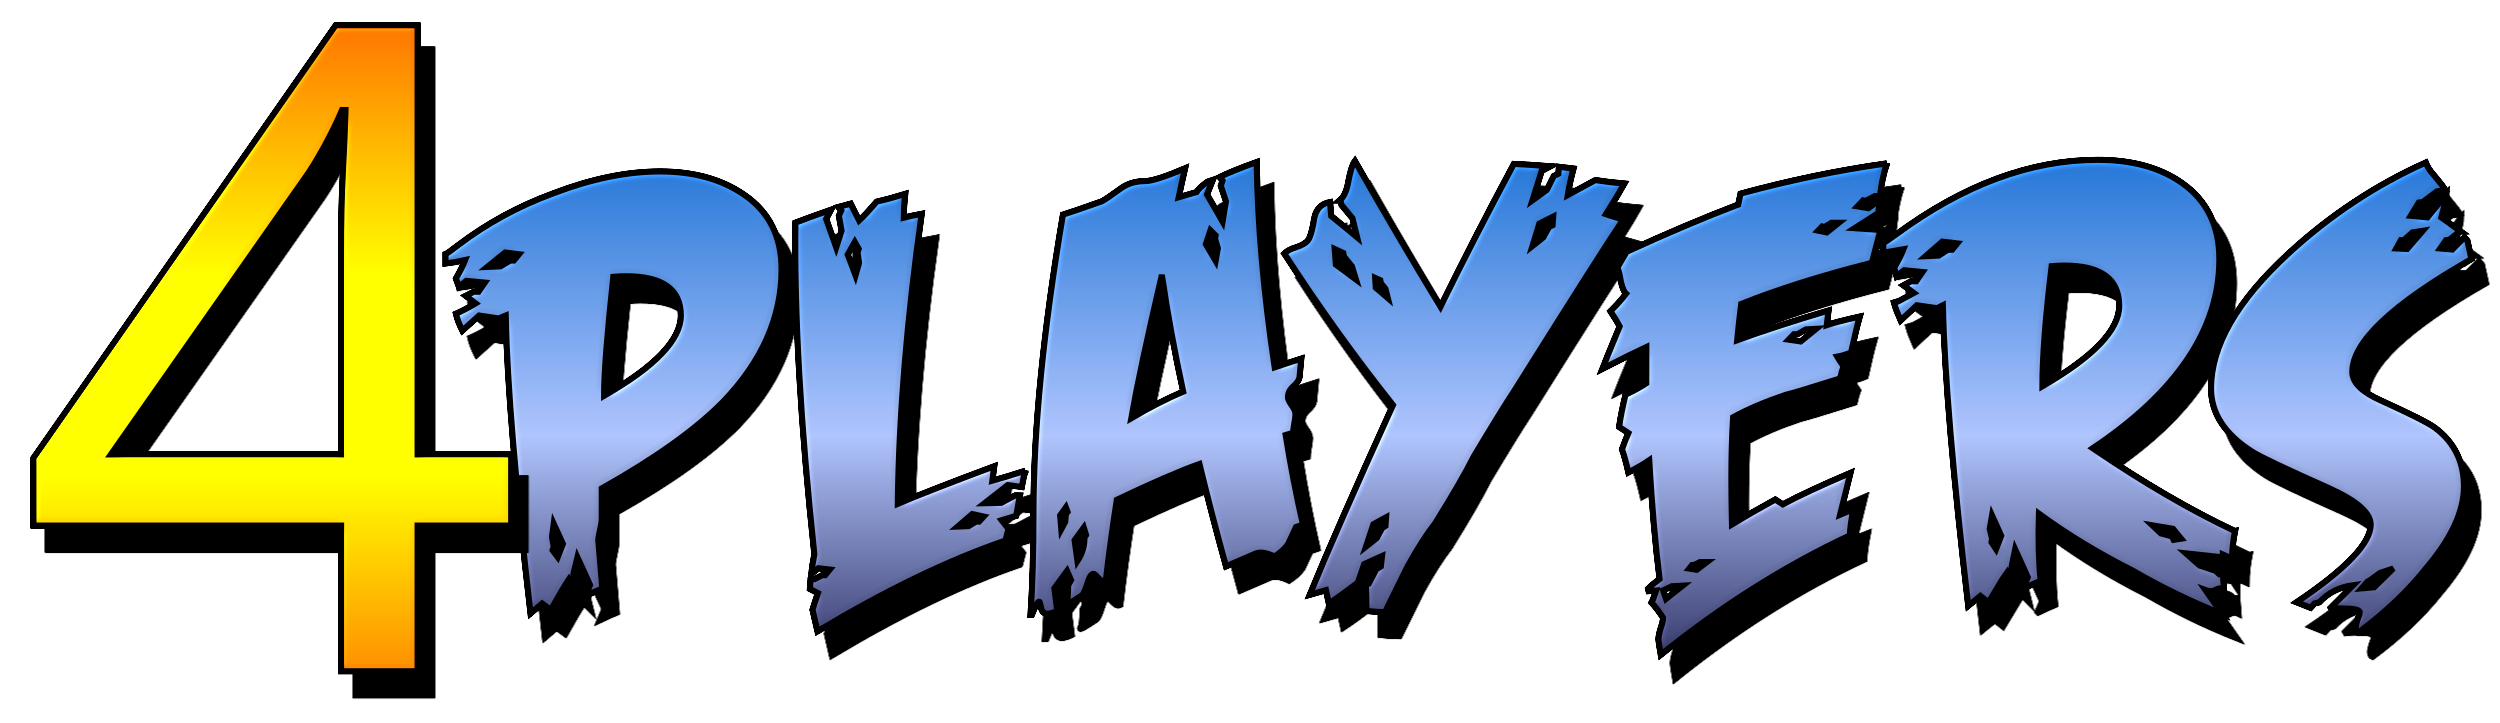
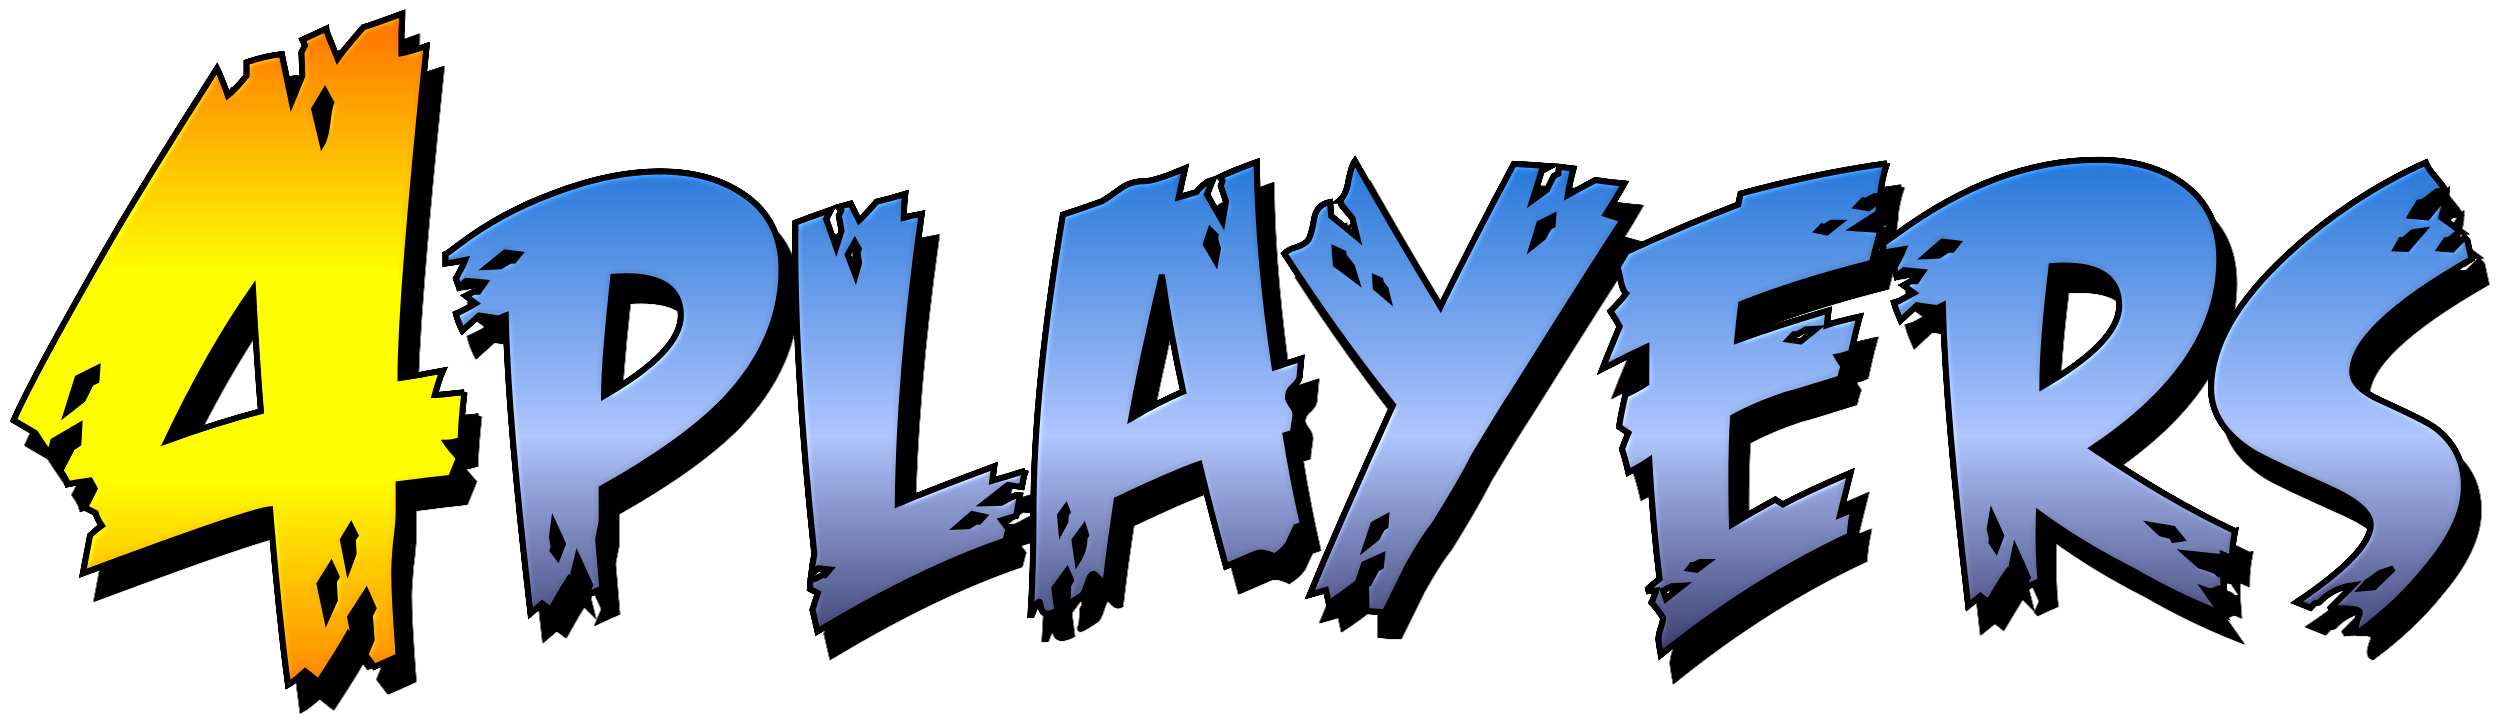
- <svg xmlns="http://www.w3.org/2000/svg" height="166.611" viewBox="0 0 518.846 149.95" width="576.495">
-   <linearGradient id="a" gradientUnits="userSpaceOnUse" x1="43.025" x2="43.025" y1="170.828" y2="33.484">
-     <stop offset="0" stop-color="#ff7a01" />
-     <stop offset=".359" stop-color="#fffc00" />
-     <stop offset=".603" stop-color="#ff0" />
-     <stop offset="1" stop-color="#ff7501" />
-   </linearGradient>
-   <linearGradient id="b" gradientUnits="userSpaceOnUse" x1="336.991" x2="336.991" y1="161.47" y2="57.732">
-     <stop offset="0" stop-color="#373969" />
-     <stop offset=".437" stop-color="#a7bbf1" />
-     <stop offset="1" stop-color="#2170cc" />
-   </linearGradient>
-   <filter id="c" color-interpolation-filters="sRGB" height="1.112" width="1.021" x="-.007" y="-.03">
-     <feGaussianBlur in="SourceGraphic" result="blur" stdDeviation=".926" />
-     <feDiffuseLighting diffuseConstant="1" result="diffuse" surfaceScale="10">
-       <feDistantLight azimuth="236" elevation="13" />
-     </feDiffuseLighting>
-     <feComposite in="diffuse" in2="diffuse" k1="1" k2="0" k3="0" k4="0" operator="arithmetic" result="composite1" />
-     <feComposite in="composite1" in2="SourceGraphic" k1="1" k2="0" k3="1" k4="0" operator="arithmetic" result="fbSourceGraphic" />
-     <feColorMatrix in="fbSourceGraphic" result="fbSourceGraphicAlpha" values="0 0 0 -1 0 0 0 0 -1 0 0 0 0 -1 0 0 0 0 1 0" />
-     <feFlood in="fbSourceGraphic" result="flood" />
-     <feComposite in="flood" in2="fbSourceGraphic" operator="in" result="composite1" />
-     <feGaussianBlur in="composite1" result="blur" stdDeviation="0" />
-     <feOffset dx="3" dy="5" result="offset" />
-     <feComposite in="fbSourceGraphic" in2="offset" operator="over" result="composite2" />
-   </filter>
-   <filter id="d" color-interpolation-filters="sRGB" height="1.077" width="1.093" x="-.03" y="-.02">
-     <feGaussianBlur in="SourceGraphic" result="blur" stdDeviation=".926" />
-     <feDiffuseLighting diffuseConstant="1" result="diffuse" surfaceScale="10">
-       <feDistantLight azimuth="236" elevation="13" />
-     </feDiffuseLighting>
-     <feComposite in="diffuse" in2="diffuse" k1="1" k2="0" k3="0" k4="0" operator="arithmetic" result="composite1" />
-     <feComposite in="composite1" in2="SourceGraphic" k1="1" k2="0" k3="1" k4="0" operator="arithmetic" result="fbSourceGraphic" />
-     <feColorMatrix in="fbSourceGraphic" result="fbSourceGraphicAlpha" values="0 0 0 -1 0 0 0 0 -1 0 0 0 0 -1 0 0 0 0 1 0" />
-     <feFlood in="fbSourceGraphic" result="flood" />
-     <feComposite in="flood" in2="fbSourceGraphic" operator="in" result="composite1" />
-     <feGaussianBlur in="composite1" result="blur" stdDeviation="0" />
-     <feOffset dx="3" dy="5" result="offset" />
-     <feComposite in="fbSourceGraphic" in2="offset" operator="over" result="composite2" />
-   </filter>
-   <g stroke="#010000" stroke-width="1.25" transform="translate(7.439579 -26.15364)">
-     <g fill="url(#b)" filter="url(#c)" transform="translate(.248444 .554146)">
-       <path d="m154.506 81.48q0 14.88-12.12 27.48-8.52 8.64-25.2 18v6.36q0 .72-.36 2.28-.36 1.56-.36 2.16 0 .12.84 9.96-1.2.48-3.48 1.56l.96-2.28-2.64-5.76-.84 3.48.6 2.4-1.44-1.44q-1.44 2.16-3.84 6.48l-1.8-1.32-2.4 2.04q-4.68-40.32-5.16-61.8l-1.44.6-4.08-.6-3.48 3.12q-.96-1.92-1.32-3.48 1.92-.84 4.08-2.16l-2.04-1.56 1.68-.84h.96l1.32-1.92-3.84-.36-1.56 1.2-.6-1.68q1.32-2.28 1.92-3.84-2.16.48-4.08.72v-1.92q.36-.12 2.52-1.8 9-6.84 19.8-10.8 11.88-4.56 22.2-4.56 10.44 0 17.4 4.8 7.8 5.28 7.8 15.48zm-20.88 9.6q0-8.16-11.4-8.16-1.2 0-2.64.12-1.92 17.76-1.92 24.72 15.96-9.12 15.96-16.68zm-33.6-12.72-2.88-.36-3.72 3 2.76-.12 2.04-1.2h.72zm9.12 60.12-1.92-4.2-.36 2.76.36 2.04-.24.72 1.08 1.44z" />
-       <path d="m205.116 123.304q-.375 1.195-.762 3.351l-2.875-.396-4.848 3.779 3.481-.076 2.899-1.524.96.012q-.257 1.317-.773 4.191l-3.012.922 1.417 1.818-.63 2.392q-17.597 6.018-39.001 18.829-.342-1.444-1.024-4.453.501-1.674 1.124-3.466l-1.669-.861.144-1.918.841-.109 1.57-.82.6.008.975-1.188-2.397-.27-1.455 1.182q.138-1.438.651-4.072-4.292-40.257-3.931-68.815 2.412-.93 7.354-2.667l-.984 1.908 2.086 5.907 1.124-3.466-.561-3.127.494-1.074-.591-.728 2.529-.688q.702 1.449 1.756 3.502 1.092-.946 3.65-3.914 2.527-.568 5.901-1.606-.272 2.517-.302 4.917 1.324-.343 3.73-.793-4.613 32.704-4.96 60.182 6.636-2.796 20.02-7.788l-.398 2.995q2.167-.573 6.867-2.073zm-34.498-43.159-.333-2.164.249-.717-.822-1.45-1.473 2.622 1.625 4.341zm25.857 52.651-2.394-.51-3.033 2.602 2.281-.091 1.572-.94.6.008z" />
-       <path d="m262.723 134.483-1.44.48q-1.32 2.88-1.68 3.6-1.08 1.44-2.76 2.52-2.52-1.2-3.96-.6-1.44.6-6.12 2.64-2.76-9.96-5.52-21.24-6.36 2.28-17.16 7.44-1.32 8.52-2.28 16.8-.24.12-.48.12-.36 0-1.08-.72-.72-.84-.96-.84-.72 0-1.32 2.04-.6 1.92-1.08 2.4-3.72 2.52-3.36 1.8.48-.6.48-3.84l.6-1.08-.84-1.92-2.64 3.6.6 4.68q-1.2.6-2.04.6-1.08 0-1.32-1.32-.24-1.2-.36-1.2-.48 0-1.56 2.76h-.24q.6-9.24.6-20.88 0-26.04 6.12-62.16 2.64-.84 8.04-2.76.96-.48 4.08-2.76 2.04-1.44 4.92-1.44 2.04 0 8.28-2.64-.72 3.12-1.32 6 1.32-.36 3.72-1.08.6-.96 2.28-2.16.36-.12 1.08-.36l-1.2 3 3.24 5.64.72-4.2-1.08-3.24.36-1.08-.6-.72q2.4-1.2 7.68-3.12.24 19.2 3.72 42.6 2.16-.72 5.52-1.8-.12 1.2-.36 3.84-.12.84-1.32 1.92-1.08.96-1.08 2.28 0 .48.72 1.56.84 1.08.84 1.92 0 .6-.24 1.92-.24 1.32-.24 1.92l-1.56.48q1.56 9.72 3.6 18.6zm-17.64-57.36-.6-1.92.12-.72-1.08-1.08-.96 2.88 2.04 3.48zm-7.2 29.76q-2.64-12.12-4.44-24.24-4.56 19.56-6.36 29.76 6-3.48 10.8-5.52zm-24 24.96-.36-.96-1.2 1.68.24 2.88.84-1.56.12-1.56zm3.84 4.8-.48-1.56-1.92 2.64.6 4.32q1.56-2.4 1.44-4.8z" />
-       <path d="m329.424 63.71q-1.2 2.16-3.84 6.36.96.36 3.6 1.08-4.08 6-22.44 35.28-3 4.56-8.52 13.8-2.52 5.04-8.04 13.92-2.64 3.36-5.76 9-2.28 4.68-4.68 9.48-1.44 0-3.84-.24 0-3.36-.12-5.4l.6-.24 1.56-3 .96-.6.24-2.16-3.72 1.68-1.32 3.84q-3.12 2.4-6 4.32l-.6-2.76-3.36.96q5.4-13.2 17.28-39.36-11.76-14.76-22.56-31.44.84-.84 2.52-1.32 1.8-.6 2.4-1.44.72-.96 1.32-4.68.6-2.76 3.24-3.24l.24 2.88 5.4 4.44-.96-3.96-2.28-2.76-.24-.96h-.12q1.32-1.08 1.8-4.08.6-3.12 1.32-4.08 8.88 15.6 17.76 30.24 7.2-14.64 15.24-29.64 2.64.12 7.56.48l-1.8.96-1.92 6.12 3-2.16 1.44-2.88.96-.48.12-1.44 3 .36q-.84 3.12-1.2 5.52 2.04-1.08 5.76-3.12 3.12.48 6 .72zm-14.76 6.84-2.88 1.44-1.44 4.68 2.28-1.8 1.2-2.16.72-.36zm-34.32 16.92-.48-1.92-.96-1.2-.12-.6-1.08-.48.12 2.04zm-6.6-3.84-.84-2.76-1.68-2.04-.12-.72-1.8-.84.24 3.24zm6.24 49.32-2.64 1.44-1.56 4.68 2.28-1.8 1.08-2.04.72-.48z" />
-       <path d="m383.911 59.511q-1.08 3.269-1.44 6.789h-1.08l-1.92 1.006-.48-.126-1.2 1.257 2.28.377 2.4-1.76q-.12 1.006-.36 2.766l-4.92 3.143 5.4.377q-.6 2.137-1.8 6.789-15.84 4.023-27.12 8.549-.48 3.772-.84 7.543 8.4-3.017 18.96-6.16-.12 1.006-.36 3.017 2.28-.754 6.84-1.76-.72 2.514-1.8 7.418-1.44.629-2.88.88.36.629 1.32 2.012-.36.88-.72 2.514-9.6 3.017-11.28 3.394-6.36 2.137-10.92 4.652-.36 5.783-.36 12.698 0 4.149.12 9.555 3.96-2.389 9-5.155l1.56 1.006q4.92-2.64 14.04-6.537-.12.503-2.16 8.675 1.8-.754 2.76-1.131-.72 3.646-.72 5.406-20.16 9.429-39.24 24.767-.48-2.766-.48-3.143 0-.88.48-2.389.48-1.383.48-2.137-1.32-2.012-2.4-3.143.36-.629.96-2.514l-1.56.126-.12-.503q.6-.629 2.4-2.012-1.32-10.561-2.16-24.641-1.44 1.006-4.32 2.514-.72-3.143-1.32-4.777.72-2.012 1.32-3.394l-1.92-1.257q.36-2.64 1.32-6.663 2.88-1.383 4.32-2.389v-7.543q-3 1.383-9.12 4.526.48-1.257 3.6-8.8-.6-1.131-1.92-3.143 2.04-2.012 3.24-3.646-.6-.503-1.08-2.514-.36-2.137-.72-2.892 1.2-2.012 1.92-3.269 12.6-5.783 23.16-9.806l.48-2.263q15.24-4.149 30.36-6.286zm-9.96 12.321h-1.56l-1.44.88-.48-.126-.84.88 1.8.377zm-4.68 22.001-2.16.126-1.8 1.006h-.72l-1.08 1.131 2.52.377zm-22.68 48.402h-1.44l-1.32.629h-.36l-.6.754 1.56.251zm-5.04 4.903-2.28.126-1.8.88.6 1.76z" />
-       <path d="m456.152 135.829q-.6 3.028-.6 5.694l-1.921-.848v1.938l-.96-1.454-6.723-.727 2.881 2.544 3.241 1.09.84.727h.72l.24 3.15q-.48-.242-.84-.242-.36 0-1.321.485-.72.242-1.681-.121l3.481 4.967q-9.724-3.876-18.487-8.964-10.804-5.451-19.568-11.872-.24 8.237.36 13.931-1.2.485-3.481 1.575l-.12-.121.96-2.181-2.641-5.815-.72 3.513.6 2.423-1.441-1.454q-.12.121-3.962 6.542l-1.681-1.333q-1.441 1.211-2.521 2.059-4.682-40.097-5.282-62.387l-1.2.606-4.202-.606-3.361 3.15q-.96-2.181-1.321-3.513.12 0 4.082-2.181l-2.161-1.575 1.561-.848h1.08l1.321-1.938-3.842-.363-1.561 1.211-.48-1.696q1.321-2.302 1.921-3.876l-4.202.727v-1.938q.6-.363 2.641-1.817 21.008-15.506 41.896-15.506 10.684 0 17.527 4.846 7.683 5.451 7.683 15.748 0 21.684-26.29 39.249 15.846 10.781 29.532 17.202zm-24.009-46.76q0-8.359-11.404-8.359-1.2 0-2.641.121-1.921 15.748-1.921 24.955 15.966-9.207 15.966-16.717zm-33.613-12.962-3.121-.363-3.481 3.028 2.761-.121 1.921-1.211h.84zm46.458 61.297-1.681-2.059-4.322-.727 1.801 1.696 2.281.606.36.727zm-37.335-.606-1.921-4.24-.48 2.786.48 2.059-.12.727.96 1.454z" />
-       <path d="m505.225 79.348q-24.73 14.133-24.73 23.44 0 3.332 6.002 5.975 9.124 4.137 11.164 5.63 6.002 4.481 6.002 12.18 0 7.699-7.803 16.891-5.642 7.124-14.166 13.444-.48-.23-.48-1.034 0-.46.36-1.609.48-1.149.48-1.609 0-.804-4.082-.804-1.561 0-2.281.23l5.042-5.056q-4.322.575-7.083 3.562l-.96.23-.84.919-2.881-1.149q15.366-10.341 15.366-16.086 0-3.677-8.643-7.584-13.685-6.09-15.966-7.584-8.523-5.4-8.523-13.099 0-13.214 16.086-28.036 12.845-11.835 28.451-18.844.48 1.264 1.921 2.873 1.801 2.183 2.161 2.758l-1.801.345-2.881 2.183-.84.115-1.681 2.758 3.481.345 3.962-4.826q0 .804-1.08 4.826l3.962 2.873h-.12l-2.161 1.724-.72.115-1.2 1.724 2.521.23 2.521-2.528.6.689zm-10.084-5.86-2.161.345-1.801 1.609h-.6l-.96 1.724 2.281.115zm-6.122 70.091-2.761.919-2.041 1.494-.6.345-1.2 1.379 2.641-.23z" />
+ <svg xmlns="http://www.w3.org/2000/svg" xmlns:xlink="http://www.w3.org/1999/xlink" version="1.1" id="svg2" width="576.495" height="166.611" viewBox="0 0 518.846 149.95">
+   <defs id="defs6">
+     <linearGradient id="linearGradient161308">
+       <stop style="stop-color:#373969;stop-opacity:1" offset="0" id="stop161304" />
+       <stop style="stop-color:#a7bbf1;stop-opacity:1" offset="0.437" id="stop161408" />
+       <stop style="stop-color:#2170cc;stop-opacity:1" offset="1" id="stop161306" />
+     </linearGradient>
+     <linearGradient id="linearGradient33518">
+       <stop style="stop-color:#ff7a01;stop-opacity:1" offset="0" id="stop33514" />
+       <stop style="stop-color:#fffc00;stop-opacity:1" offset="0.359" id="stop72058" />
+       <stop style="stop-color:#ffff00;stop-opacity:1" offset="0.603" id="stop44388" />
+       <stop style="stop-color:#ff7501;stop-opacity:1" offset="1" id="stop33516" />
+     </linearGradient>
+     <linearGradient xlink:href="#linearGradient161308" id="linearGradient161302" x1="336.991" y1="161.47" x2="336.991" y2="57.732" gradientUnits="userSpaceOnUse" />
+     <filter style="color-interpolation-filters:sRGB" id="filter184916" x="-0.007" y="-0.03" width="1.021" height="1.112">
+       <feGaussianBlur in="SourceGraphic" stdDeviation="0.926" result="blur" id="feGaussianBlur184906" />
+       <feDiffuseLighting diffuseConstant="1" surfaceScale="10" lighting-color="#ffffff" result="diffuse" id="feDiffuseLighting184910">
+         <feDistantLight elevation="13" azimuth="236" id="feDistantLight184908" />
+       </feDiffuseLighting>
+       <feComposite in="diffuse" in2="diffuse" operator="arithmetic" k1="1" result="composite1" id="feComposite184912" k2="0" k3="0" k4="0" />
+       <feComposite in="composite1" in2="SourceGraphic" k1="1" operator="arithmetic" k3="1" result="fbSourceGraphic" id="feComposite184914" k2="0" k4="0" />
+       <feColorMatrix result="fbSourceGraphicAlpha" in="fbSourceGraphic" values="0 0 0 -1 0 0 0 0 -1 0 0 0 0 -1 0 0 0 0 1 0" id="feColorMatrix188362" />
+       <feFlood id="feFlood188364" flood-opacity="1" flood-color="rgb(0,0,0)" result="flood" in="fbSourceGraphic" />
+       <feComposite in2="fbSourceGraphic" id="feComposite188366" in="flood" operator="in" result="composite1" />
+       <feGaussianBlur id="feGaussianBlur188368" in="composite1" stdDeviation="0" result="blur" />
+       <feOffset id="feOffset188370" dx="3" dy="5" result="offset" />
+       <feComposite in2="offset" id="feComposite188372" in="fbSourceGraphic" operator="over" result="composite2" />
+     </filter>
+     <filter style="color-interpolation-filters:sRGB" id="filter184928" x="-0.032" y="-0.022" width="1.096" height="1.081">
+       <feGaussianBlur in="SourceGraphic" stdDeviation="0.926" result="blur" id="feGaussianBlur184918" />
+       <feDiffuseLighting diffuseConstant="1" surfaceScale="10" lighting-color="#ffffff" result="diffuse" id="feDiffuseLighting184922">
+         <feDistantLight elevation="13" azimuth="236" id="feDistantLight184920" />
+       </feDiffuseLighting>
+       <feComposite in="diffuse" in2="diffuse" operator="arithmetic" k1="1" result="composite1" id="feComposite184924" k2="0" k3="0" k4="0" />
+       <feComposite in="composite1" in2="SourceGraphic" k1="1" operator="arithmetic" k3="1" result="fbSourceGraphic" id="feComposite184926" k2="0" k4="0" />
+       <feColorMatrix result="fbSourceGraphicAlpha" in="fbSourceGraphic" values="0 0 0 -1 0 0 0 0 -1 0 0 0 0 -1 0 0 0 0 1 0" id="feColorMatrix188374" />
+       <feFlood id="feFlood188376" flood-opacity="1" flood-color="rgb(0,0,0)" result="flood" in="fbSourceGraphic" />
+       <feComposite in2="fbSourceGraphic" id="feComposite188378" in="flood" operator="in" result="composite1" />
+       <feGaussianBlur id="feGaussianBlur188380" in="composite1" stdDeviation="0" result="blur" />
+       <feOffset id="feOffset188382" dx="3" dy="5" result="offset" />
+       <feComposite in2="offset" id="feComposite188384" in="fbSourceGraphic" operator="over" result="composite2" />
+     </filter>
+     <linearGradient xlink:href="#linearGradient161308" id="linearGradient1005" gradientUnits="userSpaceOnUse" x1="336.991" y1="161.47" x2="336.991" y2="57.732" />
+     <linearGradient xlink:href="#linearGradient161308" id="linearGradient1007" gradientUnits="userSpaceOnUse" x1="336.991" y1="161.47" x2="336.991" y2="57.732" />
+     <linearGradient xlink:href="#linearGradient161308" id="linearGradient1009" gradientUnits="userSpaceOnUse" x1="336.991" y1="161.47" x2="336.991" y2="57.732" />
+     <linearGradient xlink:href="#linearGradient161308" id="linearGradient1011" gradientUnits="userSpaceOnUse" x1="336.991" y1="161.47" x2="336.991" y2="57.732" />
+     <linearGradient xlink:href="#linearGradient161308" id="linearGradient1013" gradientUnits="userSpaceOnUse" x1="336.991" y1="161.47" x2="336.991" y2="57.732" />
+     <linearGradient xlink:href="#linearGradient161308" id="linearGradient1015" gradientUnits="userSpaceOnUse" x1="336.991" y1="161.47" x2="336.991" y2="57.732" />
+     <linearGradient xlink:href="#linearGradient161308" id="linearGradient1017" gradientUnits="userSpaceOnUse" x1="336.991" y1="161.47" x2="336.991" y2="57.732" />
+     <linearGradient xlink:href="#linearGradient33518" id="linearGradient894" gradientUnits="userSpaceOnUse" gradientTransform="translate(-3.751556,2.554146)" x1="46.776" y1="168.274" x2="46.776" y2="30.929" />
+   </defs>
+   <g id="g8" transform="translate(7.439578,-26.15364)">
+     <text xml:space="preserve" style="font-size:1.8px;line-height:1.25;font-family:TrasksHand;-inkscape-font-specification:TrasksHand;text-decoration-color:#000000;fill:#ef00eb;stroke:#0105ff;stroke-width:2.25;-inkscape-stroke:none;stop-color:#000000" x="84.584" y="102.141" id="text4082">
+       <tspan id="tspan4080" style="font-size:1.8px;fill:#fafafa;fill-opacity:0.4;stroke:none;stroke-width:2.25" x="84.584" y="102.141">John Loreth 2022</tspan>
+     </text>
+     <g id="g33354" style="display:inline;fill:url(#linearGradient161302);fill-opacity:1;stroke:#010000;stroke-width:1.25;stroke-miterlimit:4;stroke-dasharray:none;stroke-opacity:1;filter:url(#filter184916)" transform="translate(0.2484438,0.5541463)">
+       <path d="m 154.506,81.48 q 0,14.88 -12.12,27.48 -8.52,8.64 -25.2,18 v 6.36 q 0,0.72 -0.36,2.28 -0.36,1.56 -0.36,2.16 0,0.12 0.84,9.96 -1.2,0.48 -3.48,1.56 l 0.96,-2.28 -2.64,-5.76 -0.84,3.48 0.6,2.4 -1.44,-1.44 q -1.44,2.16 -3.84,6.48 l -1.8,-1.32 -2.4,2.04 q -4.68,-40.32 -5.16,-61.8 l -1.44,0.6 -4.08,-0.6 -3.48,3.12 q -0.96,-1.92 -1.32,-3.48 1.92,-0.84 4.08,-2.16 l -2.04,-1.56 1.68,-0.84 h 0.96 l 1.32,-1.92 -3.84,-0.36 -1.56,1.2 -0.6,-1.68 q 1.32,-2.28 1.92,-3.84 -2.16,0.48 -4.08,0.72 v -1.92 q 0.36,-0.12 2.52,-1.8 9,-6.84 19.8,-10.8 11.88,-4.56 22.2,-4.56 10.44,0 17.4,4.8 7.8,5.28 7.8,15.48 z m -20.88,9.6 q 0,-8.16 -11.4,-8.16 -1.2,0 -2.64,0.12 -1.92,17.76 -1.92,24.72 15.96,-9.12 15.96,-16.68 z m -33.6,-12.72 -2.88,-0.36 -3.72,3 2.76,-0.12 2.04,-1.2 h 0.72 z m 9.12,60.12 -1.92,-4.2 -0.36,2.76 0.36,2.04 -0.24,0.72 1.08,1.44 z" style="font-weight:normal;font-size:120px;line-height:1.25;font-family:'Feast of Flesh BB';-inkscape-font-specification:'Feast of Flesh BB';fill:url(#linearGradient1005);fill-opacity:1;stroke:#010000;stroke-width:1.25;stroke-miterlimit:4;stroke-dasharray:none;stroke-opacity:1" id="path33374" />
+       <path d="m 205.116,123.304 q -0.375,1.195 -0.762,3.351 l -2.875,-0.396 -4.848,3.779 3.481,-0.076 2.899,-1.524 0.96,0.012 q -0.257,1.317 -0.773,4.191 l -3.012,0.922 1.417,1.818 -0.63,2.392 q -17.597,6.018 -39.001,18.829 -0.342,-1.444 -1.024,-4.453 0.501,-1.674 1.124,-3.466 l -1.669,-0.861 0.144,-1.918 0.841,-0.109 1.57,-0.82 0.6,0.008 0.975,-1.188 -2.397,-0.27 -1.455,1.182 q 0.138,-1.438 0.651,-4.072 -4.292,-40.257 -3.931,-68.815 2.412,-0.93 7.354,-2.667 l -0.984,1.908 2.086,5.907 1.124,-3.466 -0.561,-3.127 0.494,-1.074 -0.591,-0.728 2.529,-0.688 q 0.702,1.449 1.756,3.502 1.092,-0.946 3.65,-3.914 2.527,-0.568 5.901,-1.606 -0.272,2.517 -0.302,4.917 1.324,-0.343 3.73,-0.793 -4.613,32.704 -4.96,60.182 6.636,-2.796 20.02,-7.788 l -0.398,2.995 q 2.167,-0.573 6.867,-2.073 z m -34.498,-43.159 -0.333,-2.164 0.249,-0.717 -0.822,-1.45 -1.473,2.622 1.625,4.341 z m 25.857,52.651 -2.394,-0.51 -3.033,2.602 2.281,-0.091 1.572,-0.94 0.6,0.008 z" style="font-weight:normal;font-size:120px;line-height:1.25;font-family:'Feast of Flesh BB';-inkscape-font-specification:'Feast of Flesh BB';fill:url(#linearGradient1007);fill-opacity:1;stroke:#010000;stroke-width:1.25;stroke-miterlimit:4;stroke-dasharray:none;stroke-opacity:1" id="path33371" />
+       <path d="m 262.723,134.483 -1.44,0.48 q -1.32,2.88 -1.68,3.6 -1.08,1.44 -2.76,2.52 -2.52,-1.2 -3.96,-0.6 -1.44,0.6 -6.12,2.64 -2.76,-9.96 -5.52,-21.24 -6.36,2.28 -17.16,7.44 -1.32,8.52 -2.28,16.8 -0.24,0.12 -0.48,0.12 -0.36,0 -1.08,-0.72 -0.72,-0.84 -0.96,-0.84 -0.72,0 -1.32,2.04 -0.6,1.92 -1.08,2.4 -3.72,2.52 -3.36,1.8 0.48,-0.6 0.48,-3.84 l 0.6,-1.08 -0.84,-1.92 -2.64,3.6 0.6,4.68 q -1.2,0.6 -2.04,0.6 -1.08,0 -1.32,-1.32 -0.24,-1.2 -0.36,-1.2 -0.48,0 -1.56,2.76 h -0.24 q 0.6,-9.24 0.6,-20.88 0,-26.04 6.12,-62.16 2.64,-0.84 8.04,-2.76 0.96,-0.48 4.08,-2.76 2.04,-1.44 4.92,-1.44 2.04,0 8.28,-2.64 -0.72,3.12 -1.32,6 1.32,-0.36 3.72,-1.08 0.6,-0.96 2.28,-2.16 0.36,-0.12 1.08,-0.36 l -1.2,3 3.24,5.64 0.72,-4.2 -1.08,-3.24 0.36,-1.08 -0.6,-0.72 q 2.4,-1.2 7.68,-3.12 0.24,19.2 3.72,42.6 2.16,-0.72 5.52,-1.8 -0.12,1.2 -0.36,3.84 -0.12,0.84 -1.32,1.92 -1.08,0.96 -1.08,2.28 0,0.48 0.72,1.56 0.84,1.08 0.84,1.92 0,0.6 -0.24,1.92 -0.24,1.32 -0.24,1.92 l -1.56,0.48 q 1.56,9.72 3.6,18.6 z m -17.64,-57.36 -0.6,-1.92 0.12,-0.72 -1.08,-1.08 -0.96,2.88 2.04,3.48 z m -7.2,29.76 q -2.64,-12.12 -4.44,-24.24 -4.56,19.56 -6.36,29.76 6,-3.48 10.8,-5.52 z m -24,24.96 -0.36,-0.96 -1.2,1.68 0.24,2.88 0.84,-1.56 0.12,-1.56 z m 3.84,4.8 -0.48,-1.56 -1.92,2.64 0.6,4.32 q 1.56,-2.4 1.44,-4.8 z" style="font-weight:normal;font-size:120px;line-height:1.25;font-family:'Feast of Flesh BB';-inkscape-font-specification:'Feast of Flesh BB';fill:url(#linearGradient1009);fill-opacity:1;stroke:#010000;stroke-width:1.25;stroke-miterlimit:4;stroke-dasharray:none;stroke-opacity:1" id="path33368" />
+       <path d="m 329.424,63.71 q -1.2,2.16 -3.84,6.36 0.96,0.36 3.6,1.08 -4.08,6 -22.44,35.28 -3,4.56 -8.52,13.8 -2.52,5.04 -8.04,13.92 -2.64,3.36 -5.76,9 -2.28,4.68 -4.68,9.48 -1.44,0 -3.84,-0.24 0,-3.36 -0.12,-5.4 l 0.6,-0.24 1.56,-3 0.96,-0.6 0.24,-2.16 -3.72,1.68 -1.32,3.84 q -3.12,2.4 -6,4.32 l -0.6,-2.76 -3.36,0.96 q 5.4,-13.2 17.28,-39.36 -11.76,-14.76 -22.56,-31.44 0.84,-0.84 2.52,-1.32 1.8,-0.6 2.4,-1.44 0.72,-0.96 1.32,-4.68 0.6,-2.76 3.24,-3.24 l 0.24,2.88 5.4,4.44 -0.96,-3.96 -2.28,-2.76 -0.24,-0.96 h -0.12 q 1.32,-1.08 1.8,-4.08 0.6,-3.12 1.32,-4.08 8.88,15.6 17.76,30.24 7.2,-14.64 15.24,-29.64 2.64,0.12 7.56,0.48 l -1.8,0.96 -1.92,6.12 3,-2.16 1.44,-2.88 0.96,-0.48 0.12,-1.44 3,0.36 q -0.84,3.12 -1.2,5.52 2.04,-1.08 5.76,-3.12 3.12,0.48 6,0.72 z m -14.76,6.84 -2.88,1.44 -1.44,4.68 2.28,-1.8 1.2,-2.16 0.72,-0.36 z m -34.32,16.92 -0.48,-1.92 -0.96,-1.2 -0.12,-0.6 -1.08,-0.48 0.12,2.04 z m -6.6,-3.84 -0.84,-2.76 -1.68,-2.04 -0.12,-0.72 -1.8,-0.84 0.24,3.24 z m 6.24,49.32 -2.64,1.44 -1.56,4.68 2.28,-1.8 1.08,-2.04 0.72,-0.48 z" style="font-weight:normal;font-size:120px;line-height:1.25;font-family:'Feast of Flesh BB';-inkscape-font-specification:'Feast of Flesh BB';fill:url(#linearGradient1011);fill-opacity:1;stroke:#010000;stroke-width:1.25;stroke-miterlimit:4;stroke-dasharray:none;stroke-opacity:1" id="path33365" />
+       <path d="m 383.911,59.511 q -1.08,3.269 -1.44,6.789 h -1.08 l -1.92,1.006 -0.48,-0.126 -1.2,1.257 2.28,0.377 2.4,-1.76 q -0.12,1.006 -0.36,2.766 l -4.92,3.143 5.4,0.377 q -0.6,2.137 -1.8,6.789 -15.84,4.023 -27.12,8.549 -0.48,3.772 -0.84,7.543 8.4,-3.017 18.96,-6.16 -0.12,1.006 -0.36,3.017 2.28,-0.754 6.84,-1.76 -0.72,2.514 -1.8,7.418 -1.44,0.629 -2.88,0.88 0.36,0.629 1.32,2.012 -0.36,0.88 -0.72,2.514 -9.6,3.017 -11.28,3.394 -6.36,2.137 -10.92,4.652 -0.36,5.783 -0.36,12.698 0,4.149 0.12,9.555 3.96,-2.389 9,-5.155 l 1.56,1.006 q 4.92,-2.64 14.04,-6.537 -0.12,0.503 -2.16,8.675 1.8,-0.754 2.76,-1.131 -0.72,3.646 -0.72,5.406 -20.16,9.429 -39.24,24.767 -0.48,-2.766 -0.48,-3.143 0,-0.88 0.48,-2.389 0.48,-1.383 0.48,-2.137 -1.32,-2.012 -2.4,-3.143 0.36,-0.629 0.96,-2.514 l -1.56,0.126 -0.12,-0.503 q 0.6,-0.629 2.4,-2.012 -1.32,-10.561 -2.16,-24.641 -1.44,1.006 -4.32,2.514 -0.72,-3.143 -1.32,-4.777 0.72,-2.012 1.32,-3.394 l -1.92,-1.257 q 0.36,-2.64 1.32,-6.663 2.88,-1.383 4.32,-2.389 v -7.543 q -3,1.383 -9.12,4.526 0.48,-1.257 3.6,-8.8 -0.6,-1.131 -1.92,-3.143 2.04,-2.012 3.24,-3.646 -0.6,-0.503 -1.08,-2.514 -0.36,-2.137 -0.72,-2.892 1.2,-2.012 1.92,-3.269 12.6,-5.783 23.16,-9.806 l 0.48,-2.263 q 15.24,-4.149 30.36,-6.286 z m -9.96,12.321 h -1.56 l -1.44,0.88 -0.48,-0.126 -0.84,0.88 1.8,0.377 z m -4.68,22.001 -2.16,0.126 -1.8,1.006 h -0.72 l -1.08,1.131 2.52,0.377 z m -22.68,48.402 h -1.44 l -1.32,0.629 h -0.36 l -0.6,0.754 1.56,0.251 z m -5.04,4.903 -2.28,0.126 -1.8,0.88 0.6,1.76 z" style="font-weight:normal;font-size:122.827px;line-height:1.25;font-family:'Feast of Flesh BB';-inkscape-font-specification:'Feast of Flesh BB';fill:url(#linearGradient1013);fill-opacity:1;stroke:#010000;stroke-width:1.25;stroke-miterlimit:4;stroke-dasharray:none;stroke-opacity:1" id="path33362" />
+       <path d="m 456.152,135.829 q -0.6,3.028 -0.6,5.694 l -1.921,-0.848 v 1.938 l -0.96,-1.454 -6.723,-0.727 2.881,2.544 3.241,1.09 0.84,0.727 h 0.72 l 0.24,3.15 q -0.48,-0.242 -0.84,-0.242 -0.36,0 -1.321,0.485 -0.72,0.242 -1.681,-0.121 l 3.481,4.967 q -9.724,-3.876 -18.487,-8.964 -10.804,-5.451 -19.568,-11.872 -0.24,8.237 0.36,13.931 -1.2,0.485 -3.481,1.575 l -0.12,-0.121 0.96,-2.181 -2.641,-5.815 -0.72,3.513 0.6,2.423 -1.441,-1.454 q -0.12,0.121 -3.962,6.542 l -1.681,-1.333 q -1.441,1.211 -2.521,2.059 -4.682,-40.097 -5.282,-62.387 l -1.2,0.606 -4.202,-0.606 -3.361,3.15 q -0.96,-2.181 -1.321,-3.513 0.12,0 4.082,-2.181 l -2.161,-1.575 1.561,-0.848 h 1.08 l 1.321,-1.938 -3.842,-0.363 -1.561,1.211 -0.48,-1.696 q 1.321,-2.302 1.921,-3.876 l -4.202,0.727 v -1.938 q 0.6,-0.363 2.641,-1.817 21.008,-15.506 41.896,-15.506 10.684,0 17.527,4.846 7.683,5.451 7.683,15.748 0,21.684 -26.29,39.249 15.846,10.781 29.532,17.202 z M 432.142,89.069 q 0,-8.359 -11.404,-8.359 -1.2,0 -2.641,0.121 -1.921,15.748 -1.921,24.955 15.966,-9.207 15.966,-16.717 z m -33.613,-12.962 -3.121,-0.363 -3.481,3.028 2.761,-0.121 1.921,-1.211 h 0.84 z m 46.458,61.297 -1.681,-2.059 -4.322,-0.727 1.801,1.696 2.281,0.606 0.36,0.727 z m -37.335,-0.606 -1.921,-4.24 -0.48,2.786 0.48,2.059 -0.12,0.727 0.96,1.454 z" style="font-weight:normal;font-size:120.592px;line-height:1.25;font-family:'Feast of Flesh BB';-inkscape-font-specification:'Feast of Flesh BB';fill:url(#linearGradient1015);fill-opacity:1;stroke:#010000;stroke-width:1.25;stroke-miterlimit:4;stroke-dasharray:none;stroke-opacity:1" id="path33359" />
+       <path d="m 505.225,79.348 q -24.73,14.133 -24.73,23.44 0,3.332 6.002,5.975 9.124,4.137 11.164,5.63 6.002,4.481 6.002,12.18 0,7.699 -7.803,16.891 -5.642,7.124 -14.166,13.444 -0.48,-0.23 -0.48,-1.034 0,-0.46 0.36,-1.609 0.48,-1.149 0.48,-1.609 0,-0.804 -4.082,-0.804 -1.561,0 -2.281,0.23 l 5.042,-5.056 q -4.322,0.575 -7.083,3.562 l -0.96,0.23 -0.84,0.919 -2.881,-1.149 q 15.366,-10.341 15.366,-16.086 0,-3.677 -8.643,-7.584 -13.685,-6.09 -15.966,-7.584 -8.523,-5.4 -8.523,-13.099 0,-13.214 16.086,-28.036 12.845,-11.835 28.451,-18.844 0.48,1.264 1.921,2.873 1.801,2.183 2.161,2.758 l -1.801,0.345 -2.881,2.183 -0.84,0.115 -1.681,2.758 3.481,0.345 3.962,-4.826 q 0,0.804 -1.08,4.826 l 3.962,2.873 h -0.12 l -2.161,1.724 -0.72,0.115 -1.2,1.724 2.521,0.23 2.521,-2.528 0.6,0.689 z m -10.084,-5.86 -2.161,0.345 -1.801,1.609 h -0.6 l -0.96,1.724 2.281,0.115 z m -6.122,70.091 -2.761,0.919 -2.041,1.494 -0.6,0.345 -1.2,1.379 2.641,-0.23 z" style="font-weight:normal;font-size:117.447px;line-height:1.25;font-family:'Feast of Flesh BB';-inkscape-font-specification:'Feast of Flesh BB';fill:url(#linearGradient1017);fill-opacity:1;stroke:#010000;stroke-width:1.25;stroke-miterlimit:4;stroke-dasharray:none;stroke-opacity:1" id="path33356" />
    </g>
-     <text fill="url(#a)" filter="url(#d)" font-family="Impacted" font-size="186.667" font-weight="bold" x="-4.405" y="165.455">
-       <tspan style="font-weight:normal;font-size:186.667;font-family:Feast of Flesh BB;stroke:#010000;stroke-width:1.25;fill:url(#a)" x="-4.405" y="165.455">4</tspan>
-     </text>
+     <path d="m 88.929,107.589 q -0.747,6.72 -0.747,9.893 -1.867,0.56 -2.987,0.56 0.747,1.12 2.613,3.173 -0.56,1.307 -1.68,4.107 -3.733,0.373 -10.827,1.307 v 5.787 q 0,2.24 -0.56,6.347 -0.373,4.107 -0.373,6.16 0,5.04 0.933,17.36 -2.8,1.307 -5.04,2.24 l -1.867,-2.427 1.307,-3.173 -0.373,-5.04 0.747,-1.493 -1.493,-3.36 -3.36,5.227 1.12,5.6 -1.493,-2.053 q -1.867,3.36 -6.16,9.893 l -2.8,-2.24 q -2.24,2.053 -3.547,2.8 -1.867,-13.813 -3.733,-36.4 -4.293,0.373 -38.827,13.253 l 1.493,-7.84 q 0.747,-0.747 2.427,-2.053 -0.933,-1.307 -1.307,-2.613 l -2.24,-1.12 q 0.933,-1.493 2.053,-3.92 l -0.933,-1.68 q -2.987,0.373 -4.667,0.747 -0.187,-0.933 -1.493,-2.8 l 2.427,-4.667 1.307,-0.933 0.187,-3.733 -5.413,3.173 -0.747,2.8 q -1.68,-2.427 -2.987,-4.48 -0.933,-0.56 -4.48,-2.613 4.107,-9.333 19.973,-36.96 7.093,-12.32 22.213,-36.027 0.933,1.867 2.24,5.6 1.493,-1.12 3.92,-4.107 v -2.8 q 3.92,-1.307 7.28,-1.68 l 2.053,9.893 2.24,-5.413 -0.187,-4.853 0.747,-1.493 -0.56,-1.12 4.853,-2.24 q 0,0.187 2.427,6.16 2.24,-2.987 5.413,-6.533 0.933,-0.187 8.027,-2.8 0,1.307 -0.187,3.92 0,2.8 0,4.293 1.307,-0.187 5.227,-1.493 -5.413,52.453 -5.413,68.88 2.987,-0.373 8.773,-1.493 -0.747,1.68 -1.68,5.04 1.12,0 6.16,-0.56 z m -27.627,-60.107 -1.307,-2.427 -2.24,3.733 1.68,7.093 Q 60.182,54.575 60.555,51.402 60.929,48.228 61.302,47.482 Z M 46.742,111.509 q -0.747,-8.587 -1.68,-25.387 -9.147,13.067 -17.92,31.547 10.453,-3.733 19.6,-6.16 z m 19.6,25.76 -0.933,-1.867 -1.68,2.8 1.12,5.787 1.12,-2.987 -0.187,-2.987 z m -3.92,8.587 -1.12,-2.427 -2.427,3.92 1.493,7.093 1.68,-3.733 -0.187,-3.92 z m -49.653,-43.307 -4.107,2.053 -2.24,7.093 3.36,-2.613 1.68,-3.36 1.12,-0.56 z" style="font-weight:normal;font-size:186.667px;line-height:1.25;font-family:'Feast of Flesh BB';-inkscape-font-specification:'Feast of Flesh BB';fill:url(#linearGradient894);stroke:#010000;stroke-width:1.25;filter:url(#filter184928)" id="path873" />
  </g>
</svg>
